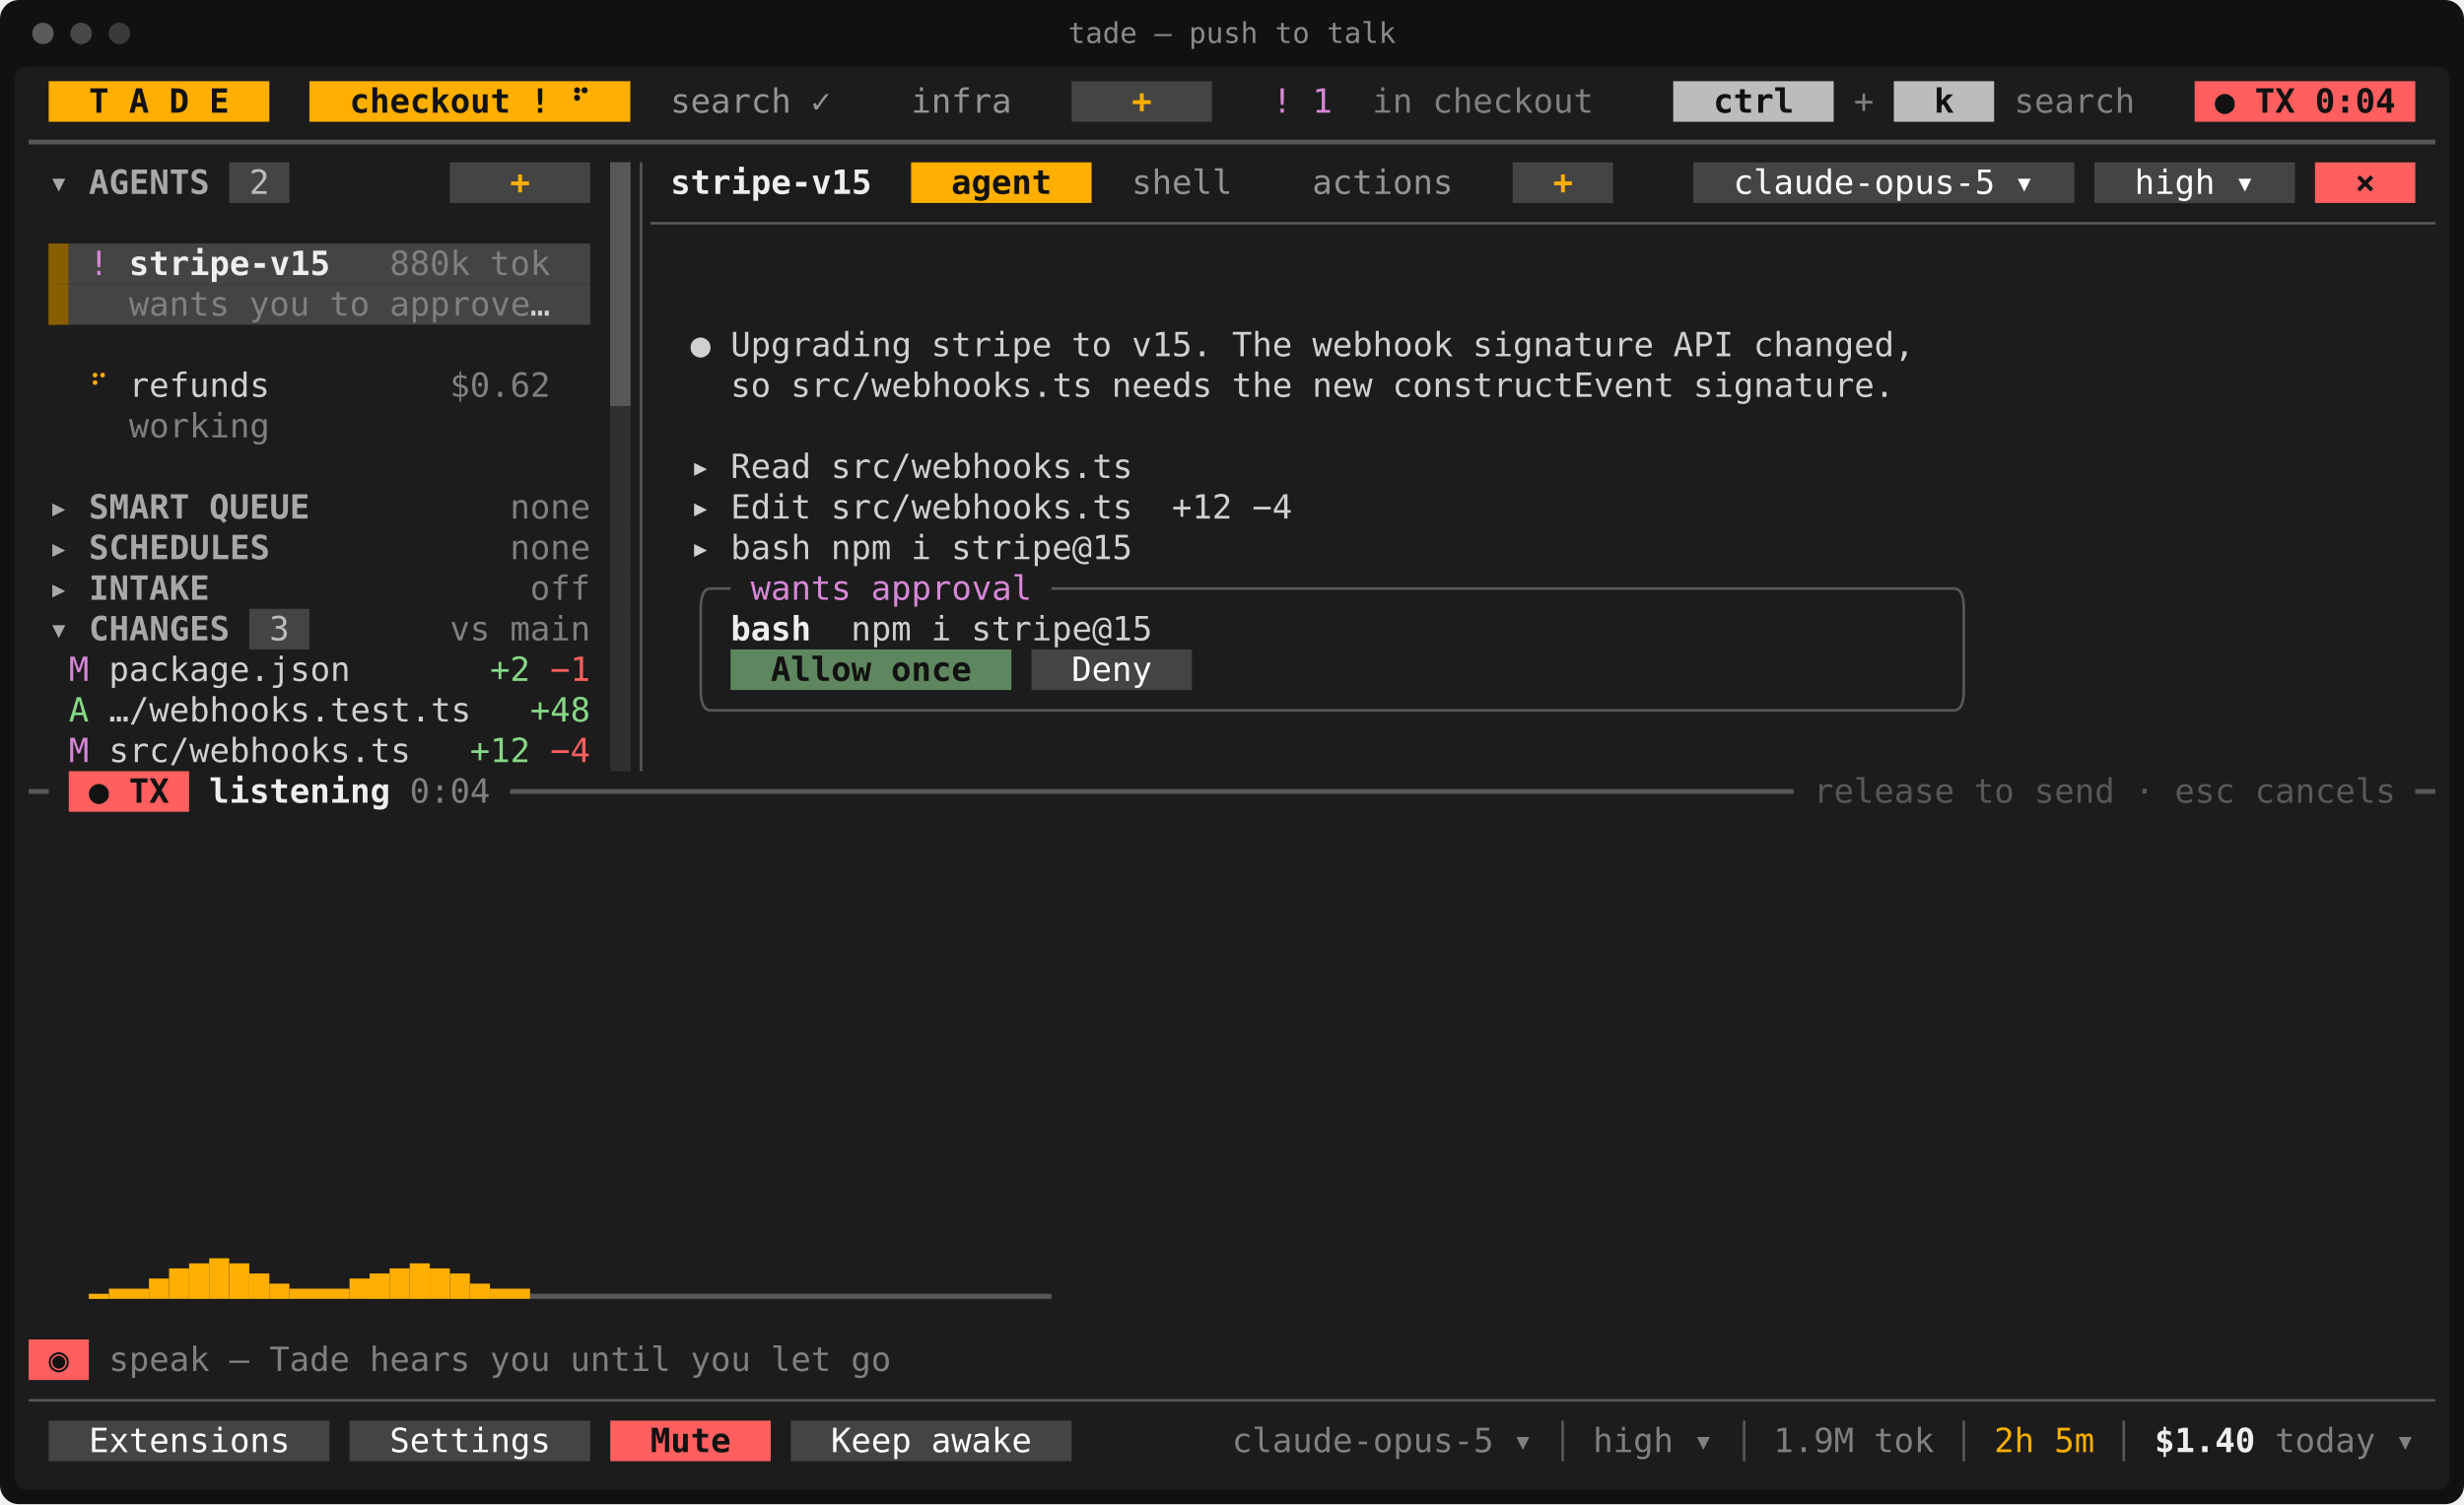
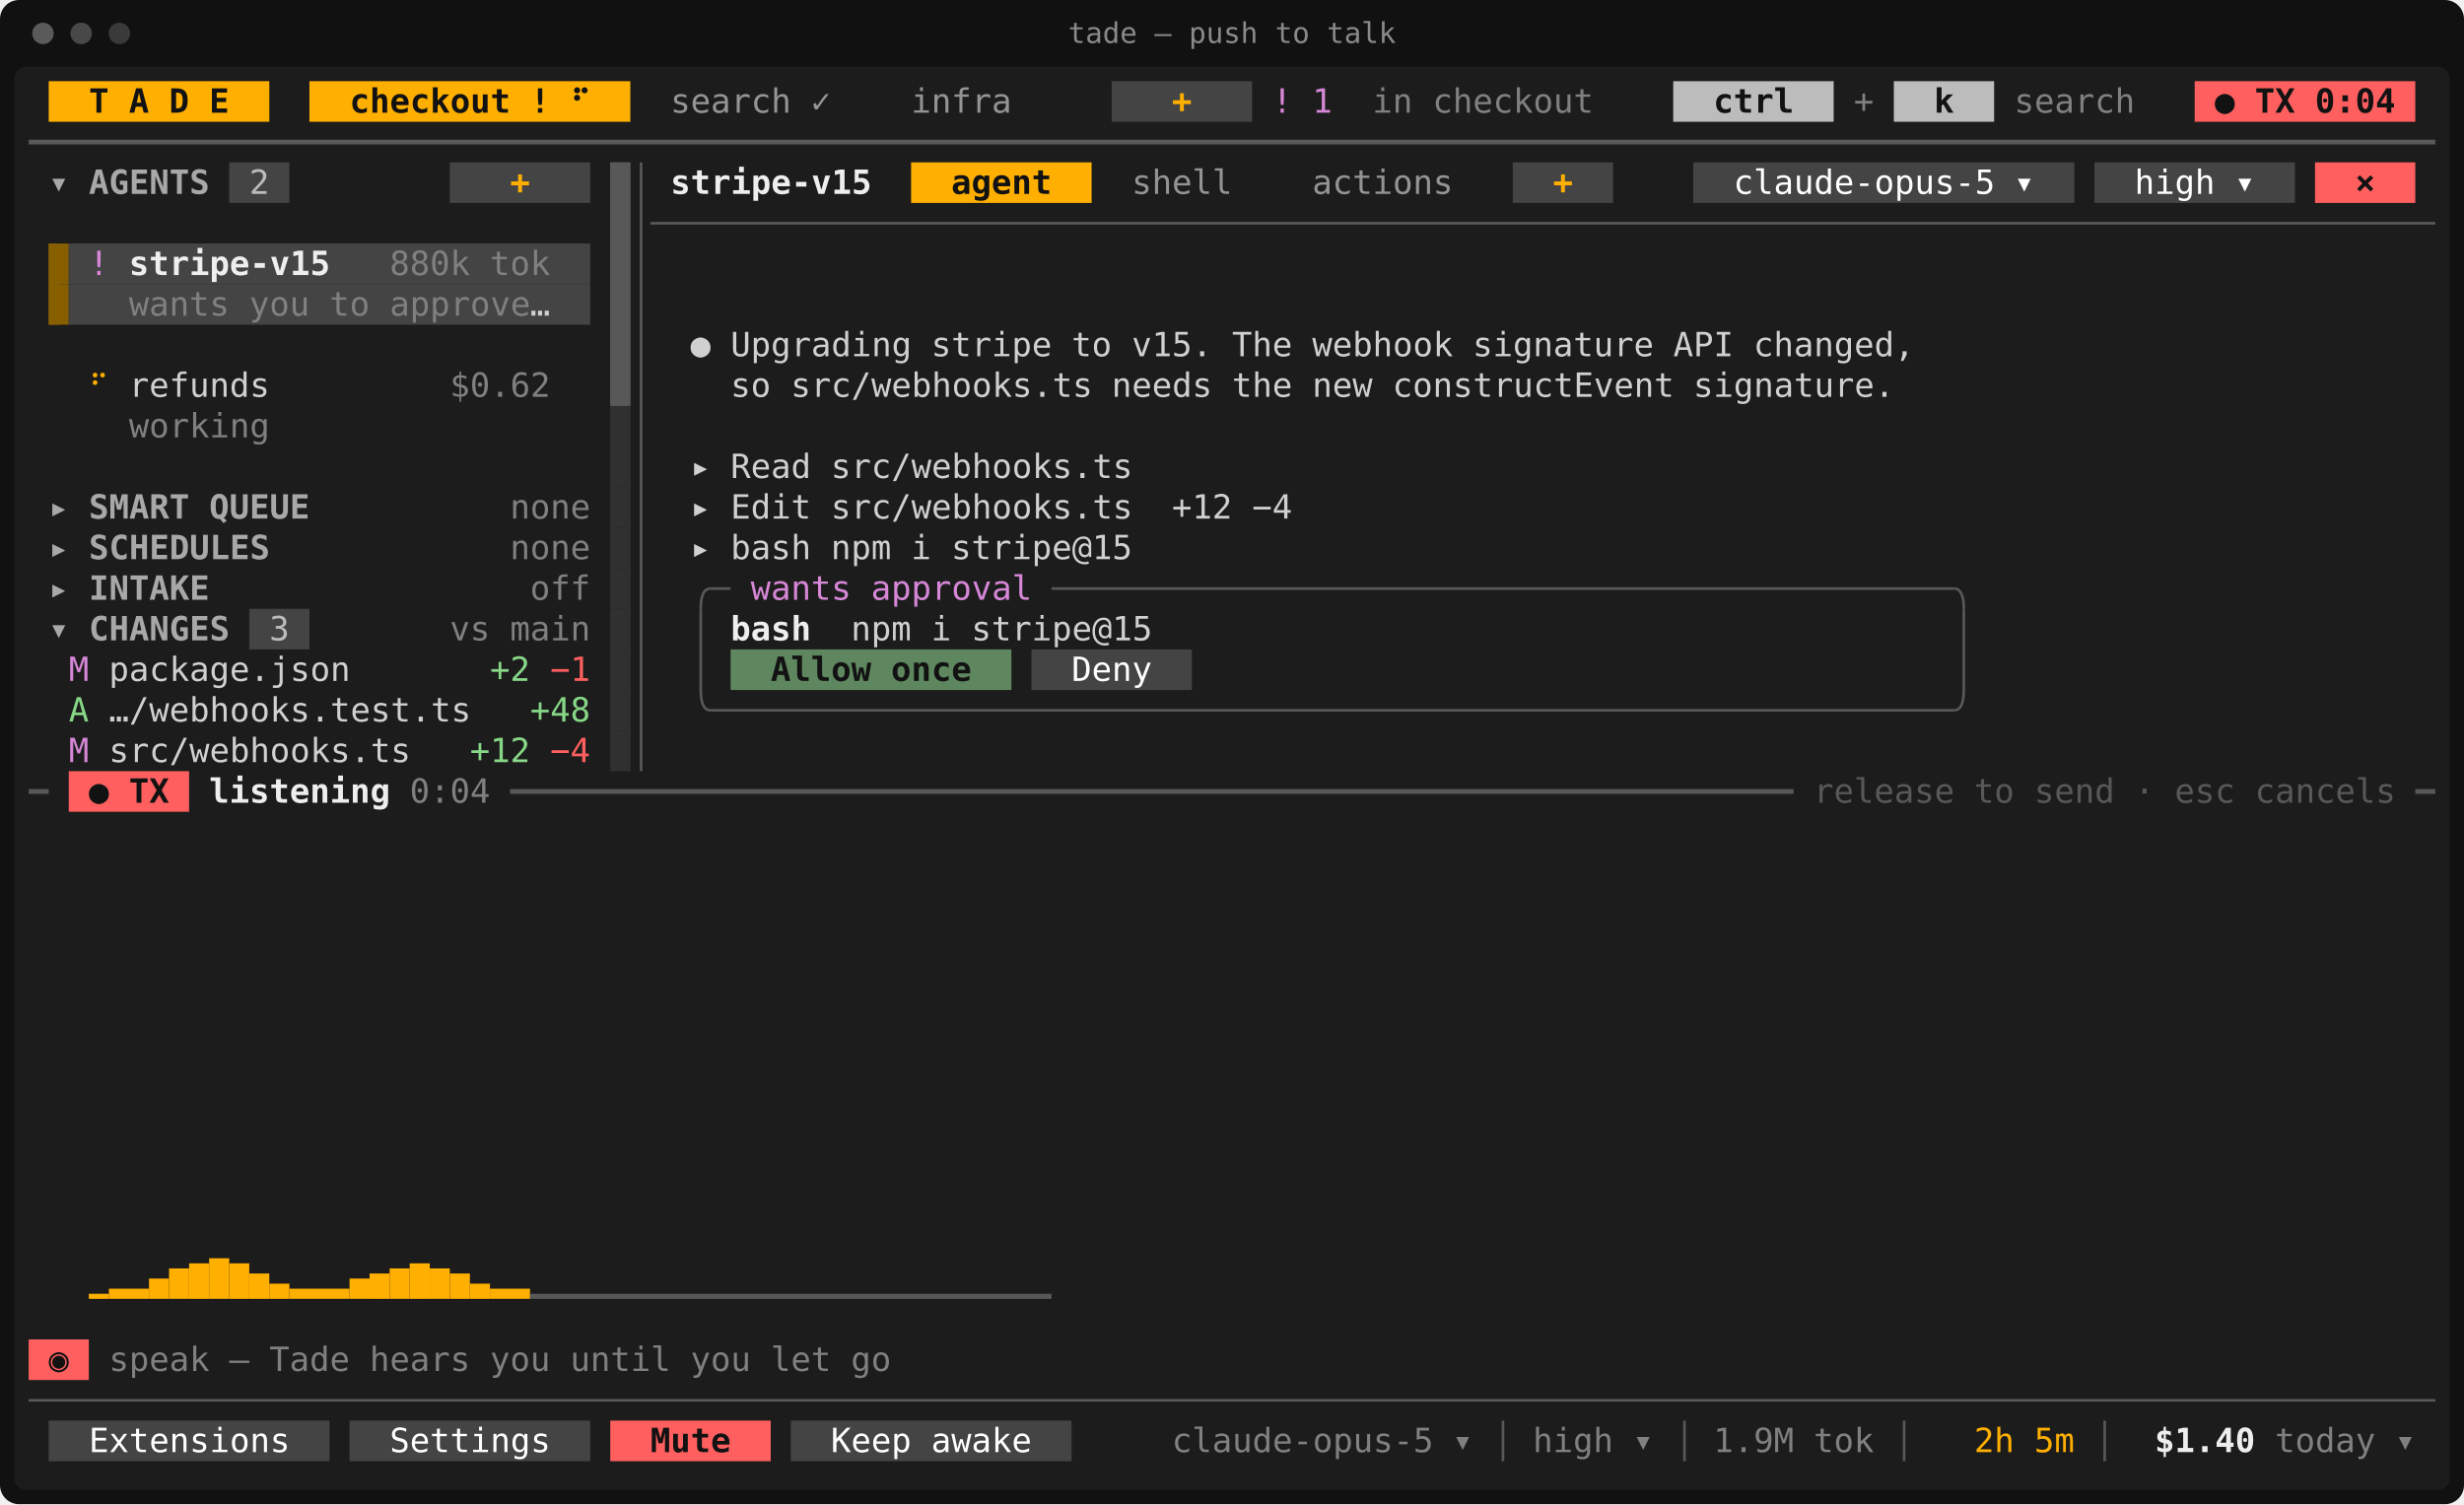
<svg xmlns="http://www.w3.org/2000/svg" viewBox="0 0 1032 630" width="1032" height="630" font-family="ui-monospace,SFMono-Regular,Menlo,Consolas,'DejaVu Sans Mono','Liberation Mono',monospace" font-size="14" role="img" aria-label="tade — push to talk">
  <rect width="1032" height="630" rx="8" fill="#111111" />
  <rect x="6" y="28" width="1020" height="596" rx="5" fill="#1c1c1c" />
  <circle cx="18" cy="14" r="4.5" fill="#5a5a5a" />
  <circle cx="34" cy="14" r="4.5" fill="#484848" />
  <circle cx="50" cy="14" r="4.5" fill="#3a3a3a" />
  <text x="516" y="18" fill="#8a8a8a" font-size="12" text-anchor="middle">tade — push to talk</text>
  <rect x="20.4" y="34" width="92.4" height="17" fill="#ffaf00" />
  <rect x="129.6" y="34" width="134.4" height="17" fill="#ffaf00" />
-   <rect x="448.8" y="34" width="58.8" height="17" fill="#444444" />
+   <rect x="465.6" y="34" width="58.8" height="17" fill="#444444" />
  <rect x="700.8" y="34" width="67.2" height="17" fill="#bcbcbc" />
  <rect x="793.2" y="34" width="42" height="17" fill="#bcbcbc" />
  <rect x="919.2" y="34" width="92.4" height="17" fill="#ff5f5f" />
  <rect x="96" y="68" width="25.2" height="17" fill="#444444" />
  <rect x="188.4" y="68" width="58.8" height="17" fill="#444444" />
  <rect x="255.6" y="68" width="8.4" height="17" fill="#585858" />
  <rect x="381.6" y="68" width="75.6" height="17" fill="#ffaf00" />
  <rect x="633.6" y="68" width="42" height="17" fill="#444444" />
  <rect x="709.2" y="68" width="159.6" height="17" fill="#444444" />
  <rect x="877.2" y="68" width="84" height="17" fill="#444444" />
  <rect x="969.6" y="68" width="42" height="17" fill="#ff5f5f" />
  <rect x="255.6" y="85" width="8.4" height="17" fill="#585858" />
  <rect x="20.4" y="102" width="8.4" height="17" fill="#875f00" />
  <rect x="28.8" y="102" width="218.4" height="17" fill="#444444" />
  <rect x="255.6" y="102" width="8.4" height="17" fill="#585858" />
  <rect x="20.4" y="119" width="8.4" height="17" fill="#875f00" />
  <rect x="28.8" y="119" width="218.4" height="17" fill="#444444" />
  <rect x="255.6" y="119" width="8.4" height="17" fill="#585858" />
  <rect x="255.6" y="136" width="8.4" height="17" fill="#585858" />
  <rect x="255.6" y="153" width="8.4" height="17" fill="#585858" />
  <rect x="255.6" y="170" width="8.4" height="17" fill="#303030" />
  <rect x="255.6" y="187" width="8.4" height="17" fill="#303030" />
  <rect x="255.6" y="204" width="8.4" height="17" fill="#303030" />
  <rect x="255.6" y="221" width="8.4" height="17" fill="#303030" />
  <rect x="255.6" y="238" width="8.4" height="17" fill="#303030" />
  <rect x="104.4" y="255" width="25.2" height="17" fill="#444444" />
  <rect x="255.6" y="255" width="8.4" height="17" fill="#303030" />
  <rect x="255.6" y="272" width="8.4" height="17" fill="#303030" />
  <rect x="306" y="272" width="117.6" height="17" fill="#5f875f" />
  <rect x="432" y="272" width="67.2" height="17" fill="#444444" />
  <rect x="255.6" y="289" width="8.4" height="17" fill="#303030" />
  <rect x="255.6" y="306" width="8.4" height="17" fill="#303030" />
  <rect x="28.8" y="323" width="50.4" height="17" fill="#ff5f5f" />
  <rect x="12" y="561" width="25.2" height="17" fill="#ff5f5f" />
  <rect x="20.4" y="595" width="117.6" height="17" fill="#444444" />
  <rect x="146.4" y="595" width="100.8" height="17" fill="#444444" />
  <rect x="255.6" y="595" width="67.2" height="17" fill="#ff5f5f" />
  <rect x="331.2" y="595" width="117.6" height="17" fill="#444444" />
  <rect x="255.6" y="68" width="8.4" height="102" fill="#585858" />
  <rect x="20.4" y="102" width="4.2" height="34" fill="#875f00" />
  <rect x="262.95" y="170" width="1.05" height="153" fill="#303030" />
  <rect x="37.2" y="541.88" width="8.4" height="2.13" fill="#ffaf00" />
  <rect x="45.6" y="539.75" width="16.8" height="4.25" fill="#ffaf00" />
  <rect x="62.4" y="535.5" width="8.4" height="8.5" fill="#ffaf00" />
  <rect x="70.8" y="531.25" width="8.4" height="12.75" fill="#ffaf00" />
  <rect x="79.2" y="529.13" width="8.4" height="14.88" fill="#ffaf00" />
  <rect x="87.6" y="527" width="8.4" height="17" fill="#ffaf00" />
  <rect x="96" y="529.13" width="8.4" height="14.88" fill="#ffaf00" />
  <rect x="104.4" y="533.38" width="8.4" height="10.63" fill="#ffaf00" />
  <rect x="112.8" y="537.63" width="8.4" height="6.38" fill="#ffaf00" />
  <rect x="121.2" y="539.75" width="25.2" height="4.25" fill="#ffaf00" />
  <rect x="146.4" y="535.5" width="8.4" height="8.5" fill="#ffaf00" />
  <rect x="154.8" y="533.38" width="8.4" height="10.63" fill="#ffaf00" />
  <rect x="163.2" y="531.25" width="8.4" height="12.75" fill="#ffaf00" />
  <rect x="171.6" y="529.13" width="8.4" height="14.88" fill="#ffaf00" />
  <rect x="180" y="531.25" width="8.4" height="12.75" fill="#ffaf00" />
  <rect x="188.4" y="533.38" width="8.4" height="10.63" fill="#ffaf00" />
  <rect x="196.8" y="537.63" width="8.4" height="6.38" fill="#ffaf00" />
  <rect x="205.2" y="539.75" width="16.8" height="4.25" fill="#ffaf00" />
  <rect x="222" y="541.88" width="218.4" height="2.13" fill="#585858" />
  <line x1="12" y1="59.5" x2="1020" y2="59.5" stroke="#585858" stroke-width="2" />
  <line x1="268.5" y1="68" x2="268.5" y2="323" stroke="#585858" stroke-width="1.1" />
  <line x1="272.4" y1="93.5" x2="1020" y2="93.5" stroke="#585858" stroke-width="1.1" />
  <path d="M293.5 255Q293.5 246.5 297.6 246.5" fill="none" stroke="#585858" stroke-width="1.1" />
  <line x1="297.6" y1="246.5" x2="306" y2="246.5" stroke="#585858" stroke-width="1.1" />
  <line x1="440.4" y1="246.5" x2="818.4" y2="246.5" stroke="#585858" stroke-width="1.1" />
  <path d="M822.5 255Q822.5 246.5 818.4 246.5" fill="none" stroke="#585858" stroke-width="1.1" />
  <line x1="293.5" y1="255" x2="293.5" y2="289" stroke="#585858" stroke-width="1.1" />
  <line x1="822.5" y1="255" x2="822.5" y2="289" stroke="#585858" stroke-width="1.1" />
  <path d="M293.5 289Q293.5 297.5 297.6 297.5" fill="none" stroke="#585858" stroke-width="1.1" />
  <line x1="297.6" y1="297.5" x2="818.4" y2="297.5" stroke="#585858" stroke-width="1.1" />
  <path d="M822.5 289Q822.5 297.5 818.4 297.5" fill="none" stroke="#585858" stroke-width="1.1" />
  <line x1="12" y1="331.5" x2="20.4" y2="331.5" stroke="#585858" stroke-width="2" />
  <line x1="213.6" y1="331.5" x2="751.2" y2="331.5" stroke="#585858" stroke-width="2" />
  <line x1="1011.6" y1="331.5" x2="1020" y2="331.5" stroke="#585858" stroke-width="2" />
  <line x1="12" y1="586.5" x2="1020" y2="586.5" stroke="#585858" stroke-width="1.1" />
-   <line x1="654.5" y1="595" x2="654.5" y2="612" stroke="#585858" stroke-width="1.1" />
-   <line x1="730.5" y1="595" x2="730.5" y2="612" stroke="#585858" stroke-width="1.1" />
-   <line x1="822.5" y1="595" x2="822.5" y2="612" stroke="#585858" stroke-width="1.1" />
-   <line x1="889.5" y1="595" x2="889.5" y2="612" stroke="#585858" stroke-width="1.1" />
+   <line x1="629.5" y1="595" x2="629.5" y2="612" stroke="#585858" stroke-width="1.1" />
+   <line x1="705.5" y1="595" x2="705.5" y2="612" stroke="#585858" stroke-width="1.1" />
+   <line x1="797.5" y1="595" x2="797.5" y2="612" stroke="#585858" stroke-width="1.1" />
+   <line x1="881.5" y1="595" x2="881.5" y2="612" stroke="#585858" stroke-width="1.1" />
  <text x="37.2" y="47.2" textLength="8.4" lengthAdjust="spacingAndGlyphs" fill="#121212" font-weight="700">T</text>
  <text x="54" y="47.2" textLength="8.4" lengthAdjust="spacingAndGlyphs" fill="#121212" font-weight="700">A</text>
  <text x="70.8" y="47.2" textLength="8.4" lengthAdjust="spacingAndGlyphs" fill="#121212" font-weight="700">D</text>
  <text x="87.6" y="47.2" textLength="8.4" lengthAdjust="spacingAndGlyphs" fill="#121212" font-weight="700">E</text>
  <text x="146.4" y="47.2" textLength="67.2" lengthAdjust="spacingAndGlyphs" fill="#121212" font-weight="700">checkout</text>
  <text x="222" y="47.2" textLength="8.4" lengthAdjust="spacingAndGlyphs" fill="#121212" font-weight="700">!</text>
  <text x="238.8" y="47.2" textLength="8.4" lengthAdjust="spacingAndGlyphs" fill="#121212" font-weight="700">⠋</text>
  <text x="280.8" y="47.2" textLength="50.4" lengthAdjust="spacingAndGlyphs" fill="#949494">search</text>
  <text x="339.6" y="47.2" textLength="8.4" lengthAdjust="spacingAndGlyphs" fill="#949494">✓</text>
  <text x="381.6" y="47.2" textLength="42" lengthAdjust="spacingAndGlyphs" fill="#949494">infra</text>
-   <text x="474" y="47.2" textLength="8.4" lengthAdjust="spacingAndGlyphs" fill="#ffaf00" font-weight="700">+</text>
+   <text x="490.8" y="47.2" textLength="8.4" lengthAdjust="spacingAndGlyphs" fill="#ffaf00" font-weight="700">+</text>
  <text x="532.8" y="47.2" textLength="8.4" lengthAdjust="spacingAndGlyphs" fill="#d787d7">!</text>
  <text x="549.6" y="47.2" textLength="8.4" lengthAdjust="spacingAndGlyphs" fill="#d787d7">1</text>
  <text x="574.8" y="47.2" textLength="16.8" lengthAdjust="spacingAndGlyphs" fill="#808080">in</text>
  <text x="600" y="47.2" textLength="67.2" lengthAdjust="spacingAndGlyphs" fill="#808080">checkout</text>
  <text x="717.6" y="47.2" textLength="33.6" lengthAdjust="spacingAndGlyphs" fill="#121212" font-weight="700">ctrl</text>
  <text x="776.4" y="47.2" textLength="8.4" lengthAdjust="spacingAndGlyphs" fill="#808080">+</text>
  <text x="810" y="47.2" textLength="8.4" lengthAdjust="spacingAndGlyphs" fill="#121212" font-weight="700">k</text>
  <text x="843.6" y="47.2" textLength="50.4" lengthAdjust="spacingAndGlyphs" fill="#808080">search</text>
  <text x="927.6" y="47.2" textLength="8.4" lengthAdjust="spacingAndGlyphs" fill="#121212" font-weight="700">●</text>
  <text x="944.4" y="47.2" textLength="16.8" lengthAdjust="spacingAndGlyphs" fill="#121212" font-weight="700">TX</text>
  <text x="969.6" y="47.2" textLength="33.6" lengthAdjust="spacingAndGlyphs" fill="#121212" font-weight="700">0:04</text>
  <text x="20.4" y="81.2" textLength="8.4" lengthAdjust="spacingAndGlyphs" fill="#a8a8a8" font-weight="700">▾</text>
  <text x="37.2" y="81.2" textLength="50.4" lengthAdjust="spacingAndGlyphs" fill="#a8a8a8" font-weight="700">AGENTS</text>
  <text x="104.4" y="81.2" textLength="8.4" lengthAdjust="spacingAndGlyphs" fill="#bcbcbc">2</text>
  <text x="213.6" y="81.2" textLength="8.4" lengthAdjust="spacingAndGlyphs" fill="#ffaf00" font-weight="700">+</text>
  <text x="280.8" y="81.2" textLength="84" lengthAdjust="spacingAndGlyphs" fill="#eeeeee" font-weight="700">stripe-v15</text>
  <text x="398.4" y="81.2" textLength="42" lengthAdjust="spacingAndGlyphs" fill="#121212" font-weight="700">agent</text>
  <text x="474" y="81.2" textLength="42" lengthAdjust="spacingAndGlyphs" fill="#949494">shell</text>
  <text x="549.6" y="81.2" textLength="58.8" lengthAdjust="spacingAndGlyphs" fill="#949494">actions</text>
  <text x="650.4" y="81.2" textLength="8.4" lengthAdjust="spacingAndGlyphs" fill="#ffaf00" font-weight="700">+</text>
  <text x="726" y="81.2" textLength="109.2" lengthAdjust="spacingAndGlyphs" fill="#ffffff">claude-opus-5</text>
  <text x="843.6" y="81.2" textLength="8.4" lengthAdjust="spacingAndGlyphs" fill="#ffffff">▾</text>
  <text x="894" y="81.2" textLength="33.6" lengthAdjust="spacingAndGlyphs" fill="#ffffff">high</text>
  <text x="936" y="81.2" textLength="8.4" lengthAdjust="spacingAndGlyphs" fill="#ffffff">▾</text>
  <text x="986.4" y="81.2" textLength="8.4" lengthAdjust="spacingAndGlyphs" fill="#121212" font-weight="700">×</text>
  <text x="37.2" y="115.2" textLength="8.4" lengthAdjust="spacingAndGlyphs" fill="#d787d7">!</text>
  <text x="54" y="115.2" textLength="84" lengthAdjust="spacingAndGlyphs" fill="#eeeeee" font-weight="700">stripe-v15</text>
  <text x="163.2" y="115.2" textLength="33.6" lengthAdjust="spacingAndGlyphs" fill="#808080">880k</text>
  <text x="205.2" y="115.2" textLength="25.2" lengthAdjust="spacingAndGlyphs" fill="#808080">tok</text>
  <text x="54" y="132.2" textLength="42" lengthAdjust="spacingAndGlyphs" fill="#808080">wants</text>
  <text x="104.4" y="132.2" textLength="25.2" lengthAdjust="spacingAndGlyphs" fill="#808080">you</text>
  <text x="138" y="132.2" textLength="16.8" lengthAdjust="spacingAndGlyphs" fill="#808080">to</text>
  <text x="163.2" y="132.2" textLength="58.8" lengthAdjust="spacingAndGlyphs" fill="#808080">approve</text>
  <text x="222" y="132.2" textLength="8.4" lengthAdjust="spacingAndGlyphs" fill="#d0d0d0">…</text>
  <text x="289.2" y="149.2" textLength="8.4" lengthAdjust="spacingAndGlyphs" fill="#d0d0d0">●</text>
  <text x="306" y="149.2" textLength="75.6" lengthAdjust="spacingAndGlyphs" fill="#d0d0d0">Upgrading</text>
  <text x="390" y="149.2" textLength="50.4" lengthAdjust="spacingAndGlyphs" fill="#d0d0d0">stripe</text>
  <text x="448.8" y="149.2" textLength="16.8" lengthAdjust="spacingAndGlyphs" fill="#d0d0d0">to</text>
  <text x="474" y="149.2" textLength="33.6" lengthAdjust="spacingAndGlyphs" fill="#d0d0d0">v15.</text>
  <text x="516" y="149.2" textLength="25.2" lengthAdjust="spacingAndGlyphs" fill="#d0d0d0">The</text>
  <text x="549.6" y="149.2" textLength="58.8" lengthAdjust="spacingAndGlyphs" fill="#d0d0d0">webhook</text>
  <text x="616.8" y="149.2" textLength="75.6" lengthAdjust="spacingAndGlyphs" fill="#d0d0d0">signature</text>
  <text x="700.8" y="149.2" textLength="25.2" lengthAdjust="spacingAndGlyphs" fill="#d0d0d0">API</text>
  <text x="734.4" y="149.2" textLength="67.2" lengthAdjust="spacingAndGlyphs" fill="#d0d0d0">changed,</text>
  <text x="37.2" y="166.2" textLength="8.4" lengthAdjust="spacingAndGlyphs" fill="#ffaf00">⠋</text>
  <text x="54" y="166.2" textLength="58.8" lengthAdjust="spacingAndGlyphs" fill="#d0d0d0">refunds</text>
  <text x="188.4" y="166.2" textLength="42" lengthAdjust="spacingAndGlyphs" fill="#808080">$0.62</text>
  <text x="306" y="166.2" textLength="16.8" lengthAdjust="spacingAndGlyphs" fill="#d0d0d0">so</text>
  <text x="331.2" y="166.2" textLength="126" lengthAdjust="spacingAndGlyphs" fill="#d0d0d0">src/webhooks.ts</text>
  <text x="465.6" y="166.2" textLength="42" lengthAdjust="spacingAndGlyphs" fill="#d0d0d0">needs</text>
  <text x="516" y="166.2" textLength="25.2" lengthAdjust="spacingAndGlyphs" fill="#d0d0d0">the</text>
  <text x="549.6" y="166.2" textLength="25.2" lengthAdjust="spacingAndGlyphs" fill="#d0d0d0">new</text>
  <text x="583.2" y="166.2" textLength="117.6" lengthAdjust="spacingAndGlyphs" fill="#d0d0d0">constructEvent</text>
  <text x="709.2" y="166.2" textLength="84" lengthAdjust="spacingAndGlyphs" fill="#d0d0d0">signature.</text>
  <text x="54" y="183.2" textLength="58.8" lengthAdjust="spacingAndGlyphs" fill="#808080">working</text>
  <text x="289.2" y="200.2" textLength="8.4" lengthAdjust="spacingAndGlyphs" fill="#d0d0d0">▸</text>
  <text x="306" y="200.2" textLength="33.6" lengthAdjust="spacingAndGlyphs" fill="#d0d0d0">Read</text>
  <text x="348" y="200.2" textLength="126" lengthAdjust="spacingAndGlyphs" fill="#d0d0d0">src/webhooks.ts</text>
  <text x="20.4" y="217.2" textLength="8.4" lengthAdjust="spacingAndGlyphs" fill="#a8a8a8" font-weight="700">▸</text>
  <text x="37.2" y="217.2" textLength="42" lengthAdjust="spacingAndGlyphs" fill="#a8a8a8" font-weight="700">SMART</text>
  <text x="87.6" y="217.2" textLength="42" lengthAdjust="spacingAndGlyphs" fill="#a8a8a8" font-weight="700">QUEUE</text>
  <text x="213.6" y="217.2" textLength="33.6" lengthAdjust="spacingAndGlyphs" fill="#808080">none</text>
  <text x="289.2" y="217.2" textLength="8.4" lengthAdjust="spacingAndGlyphs" fill="#d0d0d0">▸</text>
  <text x="306" y="217.2" textLength="33.6" lengthAdjust="spacingAndGlyphs" fill="#d0d0d0">Edit</text>
  <text x="348" y="217.2" textLength="126" lengthAdjust="spacingAndGlyphs" fill="#d0d0d0">src/webhooks.ts</text>
  <text x="490.8" y="217.2" textLength="25.2" lengthAdjust="spacingAndGlyphs" fill="#d0d0d0">+12</text>
  <text x="524.4" y="217.2" textLength="16.8" lengthAdjust="spacingAndGlyphs" fill="#d0d0d0">−4</text>
  <text x="20.4" y="234.2" textLength="8.4" lengthAdjust="spacingAndGlyphs" fill="#a8a8a8" font-weight="700">▸</text>
  <text x="37.2" y="234.2" textLength="75.6" lengthAdjust="spacingAndGlyphs" fill="#a8a8a8" font-weight="700">SCHEDULES</text>
  <text x="213.6" y="234.2" textLength="33.6" lengthAdjust="spacingAndGlyphs" fill="#808080">none</text>
  <text x="289.2" y="234.2" textLength="8.4" lengthAdjust="spacingAndGlyphs" fill="#d0d0d0">▸</text>
  <text x="306" y="234.2" textLength="33.6" lengthAdjust="spacingAndGlyphs" fill="#d0d0d0">bash</text>
  <text x="348" y="234.2" textLength="25.2" lengthAdjust="spacingAndGlyphs" fill="#d0d0d0">npm</text>
  <text x="381.6" y="234.2" textLength="8.4" lengthAdjust="spacingAndGlyphs" fill="#d0d0d0">i</text>
  <text x="398.4" y="234.2" textLength="75.6" lengthAdjust="spacingAndGlyphs" fill="#d0d0d0">stripe@15</text>
  <text x="20.4" y="251.2" textLength="8.4" lengthAdjust="spacingAndGlyphs" fill="#a8a8a8" font-weight="700">▸</text>
  <text x="37.2" y="251.2" textLength="50.4" lengthAdjust="spacingAndGlyphs" fill="#a8a8a8" font-weight="700">INTAKE</text>
  <text x="222" y="251.2" textLength="25.2" lengthAdjust="spacingAndGlyphs" fill="#808080">off</text>
  <text x="314.4" y="251.2" textLength="42" lengthAdjust="spacingAndGlyphs" fill="#d787d7">wants</text>
  <text x="364.8" y="251.2" textLength="67.2" lengthAdjust="spacingAndGlyphs" fill="#d787d7">approval</text>
  <text x="20.4" y="268.2" textLength="8.4" lengthAdjust="spacingAndGlyphs" fill="#a8a8a8" font-weight="700">▾</text>
  <text x="37.2" y="268.2" textLength="58.8" lengthAdjust="spacingAndGlyphs" fill="#a8a8a8" font-weight="700">CHANGES</text>
  <text x="112.8" y="268.2" textLength="8.4" lengthAdjust="spacingAndGlyphs" fill="#bcbcbc">3</text>
  <text x="188.4" y="268.2" textLength="16.8" lengthAdjust="spacingAndGlyphs" fill="#808080">vs</text>
  <text x="213.6" y="268.2" textLength="33.6" lengthAdjust="spacingAndGlyphs" fill="#808080">main</text>
  <text x="306" y="268.2" textLength="33.6" lengthAdjust="spacingAndGlyphs" fill="#eeeeee" font-weight="700">bash</text>
  <text x="356.4" y="268.2" textLength="25.2" lengthAdjust="spacingAndGlyphs" fill="#d0d0d0">npm</text>
  <text x="390" y="268.2" textLength="8.4" lengthAdjust="spacingAndGlyphs" fill="#d0d0d0">i</text>
  <text x="406.8" y="268.2" textLength="75.6" lengthAdjust="spacingAndGlyphs" fill="#d0d0d0">stripe@15</text>
  <text x="28.8" y="285.2" textLength="8.4" lengthAdjust="spacingAndGlyphs" fill="#d787d7">M</text>
  <text x="45.6" y="285.2" textLength="100.8" lengthAdjust="spacingAndGlyphs" fill="#d0d0d0">package.json</text>
  <text x="205.2" y="285.2" textLength="16.8" lengthAdjust="spacingAndGlyphs" fill="#87d787">+2</text>
  <text x="230.4" y="285.2" textLength="16.8" lengthAdjust="spacingAndGlyphs" fill="#ff5f5f">−1</text>
  <text x="322.8" y="285.2" textLength="42" lengthAdjust="spacingAndGlyphs" fill="#121212" font-weight="700">Allow</text>
  <text x="373.2" y="285.2" textLength="33.6" lengthAdjust="spacingAndGlyphs" fill="#121212" font-weight="700">once</text>
  <text x="448.8" y="285.2" textLength="33.6" lengthAdjust="spacingAndGlyphs" fill="#ffffff">Deny</text>
  <text x="28.8" y="302.2" textLength="8.4" lengthAdjust="spacingAndGlyphs" fill="#87d787">A</text>
  <text x="45.6" y="302.2" textLength="151.2" lengthAdjust="spacingAndGlyphs" fill="#d0d0d0">…/webhooks.test.ts</text>
  <text x="222" y="302.2" textLength="25.2" lengthAdjust="spacingAndGlyphs" fill="#87d787">+48</text>
  <text x="28.8" y="319.2" textLength="8.4" lengthAdjust="spacingAndGlyphs" fill="#d787d7">M</text>
  <text x="45.6" y="319.2" textLength="126" lengthAdjust="spacingAndGlyphs" fill="#d0d0d0">src/webhooks.ts</text>
  <text x="196.8" y="319.2" textLength="25.2" lengthAdjust="spacingAndGlyphs" fill="#87d787">+12</text>
  <text x="230.4" y="319.2" textLength="16.8" lengthAdjust="spacingAndGlyphs" fill="#ff5f5f">−4</text>
  <text x="37.2" y="336.2" textLength="8.4" lengthAdjust="spacingAndGlyphs" fill="#121212" font-weight="700">●</text>
  <text x="54" y="336.2" textLength="16.8" lengthAdjust="spacingAndGlyphs" fill="#121212" font-weight="700">TX</text>
  <text x="87.6" y="336.2" textLength="75.6" lengthAdjust="spacingAndGlyphs" fill="#eeeeee" font-weight="700">listening</text>
  <text x="171.6" y="336.2" textLength="33.6" lengthAdjust="spacingAndGlyphs" fill="#808080">0:04</text>
  <text x="759.6" y="336.2" textLength="58.8" lengthAdjust="spacingAndGlyphs" fill="#585858">release</text>
  <text x="826.8" y="336.2" textLength="16.8" lengthAdjust="spacingAndGlyphs" fill="#585858">to</text>
  <text x="852" y="336.2" textLength="33.6" lengthAdjust="spacingAndGlyphs" fill="#585858">send</text>
  <text x="894" y="336.2" textLength="8.4" lengthAdjust="spacingAndGlyphs" fill="#585858">·</text>
  <text x="910.8" y="336.2" textLength="25.2" lengthAdjust="spacingAndGlyphs" fill="#585858">esc</text>
  <text x="944.4" y="336.2" textLength="58.8" lengthAdjust="spacingAndGlyphs" fill="#585858">cancels</text>
  <text x="20.4" y="574.2" textLength="8.4" lengthAdjust="spacingAndGlyphs" fill="#121212" font-weight="700">◉</text>
  <text x="45.6" y="574.2" textLength="42" lengthAdjust="spacingAndGlyphs" fill="#808080">speak</text>
  <text x="96" y="574.2" textLength="8.4" lengthAdjust="spacingAndGlyphs" fill="#808080">—</text>
  <text x="112.8" y="574.2" textLength="33.6" lengthAdjust="spacingAndGlyphs" fill="#808080">Tade</text>
  <text x="154.8" y="574.2" textLength="42" lengthAdjust="spacingAndGlyphs" fill="#808080">hears</text>
  <text x="205.2" y="574.2" textLength="25.2" lengthAdjust="spacingAndGlyphs" fill="#808080">you</text>
  <text x="238.8" y="574.2" textLength="42" lengthAdjust="spacingAndGlyphs" fill="#808080">until</text>
  <text x="289.2" y="574.2" textLength="25.2" lengthAdjust="spacingAndGlyphs" fill="#808080">you</text>
  <text x="322.8" y="574.2" textLength="25.2" lengthAdjust="spacingAndGlyphs" fill="#808080">let</text>
  <text x="356.4" y="574.2" textLength="16.8" lengthAdjust="spacingAndGlyphs" fill="#808080">go</text>
  <text x="37.2" y="608.2" textLength="84" lengthAdjust="spacingAndGlyphs" fill="#ffffff">Extensions</text>
  <text x="163.2" y="608.2" textLength="67.2" lengthAdjust="spacingAndGlyphs" fill="#ffffff">Settings</text>
  <text x="272.4" y="608.2" textLength="33.6" lengthAdjust="spacingAndGlyphs" fill="#121212" font-weight="700">Mute</text>
  <text x="348" y="608.2" textLength="33.6" lengthAdjust="spacingAndGlyphs" fill="#ffffff">Keep</text>
  <text x="390" y="608.2" textLength="42" lengthAdjust="spacingAndGlyphs" fill="#ffffff">awake</text>
-   <text x="516" y="608.2" textLength="109.2" lengthAdjust="spacingAndGlyphs" fill="#808080">claude-opus-5</text>
-   <text x="633.6" y="608.2" textLength="8.4" lengthAdjust="spacingAndGlyphs" fill="#808080">▾</text>
-   <text x="667.2" y="608.2" textLength="33.6" lengthAdjust="spacingAndGlyphs" fill="#808080">high</text>
-   <text x="709.2" y="608.2" textLength="8.4" lengthAdjust="spacingAndGlyphs" fill="#808080">▾</text>
-   <text x="742.8" y="608.2" textLength="33.6" lengthAdjust="spacingAndGlyphs" fill="#808080">1.9M</text>
-   <text x="784.8" y="608.2" textLength="25.2" lengthAdjust="spacingAndGlyphs" fill="#808080">tok</text>
-   <text x="835.2" y="608.2" textLength="16.8" lengthAdjust="spacingAndGlyphs" fill="#ffaf00">2h</text>
-   <text x="860.4" y="608.2" textLength="16.8" lengthAdjust="spacingAndGlyphs" fill="#ffaf00">5m</text>
+   <text x="490.8" y="608.2" textLength="109.2" lengthAdjust="spacingAndGlyphs" fill="#808080">claude-opus-5</text>
+   <text x="608.4" y="608.2" textLength="8.4" lengthAdjust="spacingAndGlyphs" fill="#808080">▾</text>
+   <text x="642" y="608.2" textLength="33.6" lengthAdjust="spacingAndGlyphs" fill="#808080">high</text>
+   <text x="684" y="608.2" textLength="8.4" lengthAdjust="spacingAndGlyphs" fill="#808080">▾</text>
+   <text x="717.6" y="608.2" textLength="33.6" lengthAdjust="spacingAndGlyphs" fill="#808080">1.9M</text>
+   <text x="759.6" y="608.2" textLength="25.2" lengthAdjust="spacingAndGlyphs" fill="#808080">tok</text>
+   <text x="826.8" y="608.2" textLength="16.8" lengthAdjust="spacingAndGlyphs" fill="#ffaf00">2h</text>
+   <text x="852" y="608.2" textLength="16.8" lengthAdjust="spacingAndGlyphs" fill="#ffaf00">5m</text>
  <text x="902.4" y="608.2" textLength="42" lengthAdjust="spacingAndGlyphs" fill="#eeeeee" font-weight="700">$1.40</text>
  <text x="952.8" y="608.2" textLength="42" lengthAdjust="spacingAndGlyphs" fill="#808080">today</text>
  <text x="1003.2" y="608.2" textLength="8.4" lengthAdjust="spacingAndGlyphs" fill="#808080">▾</text>
</svg>
